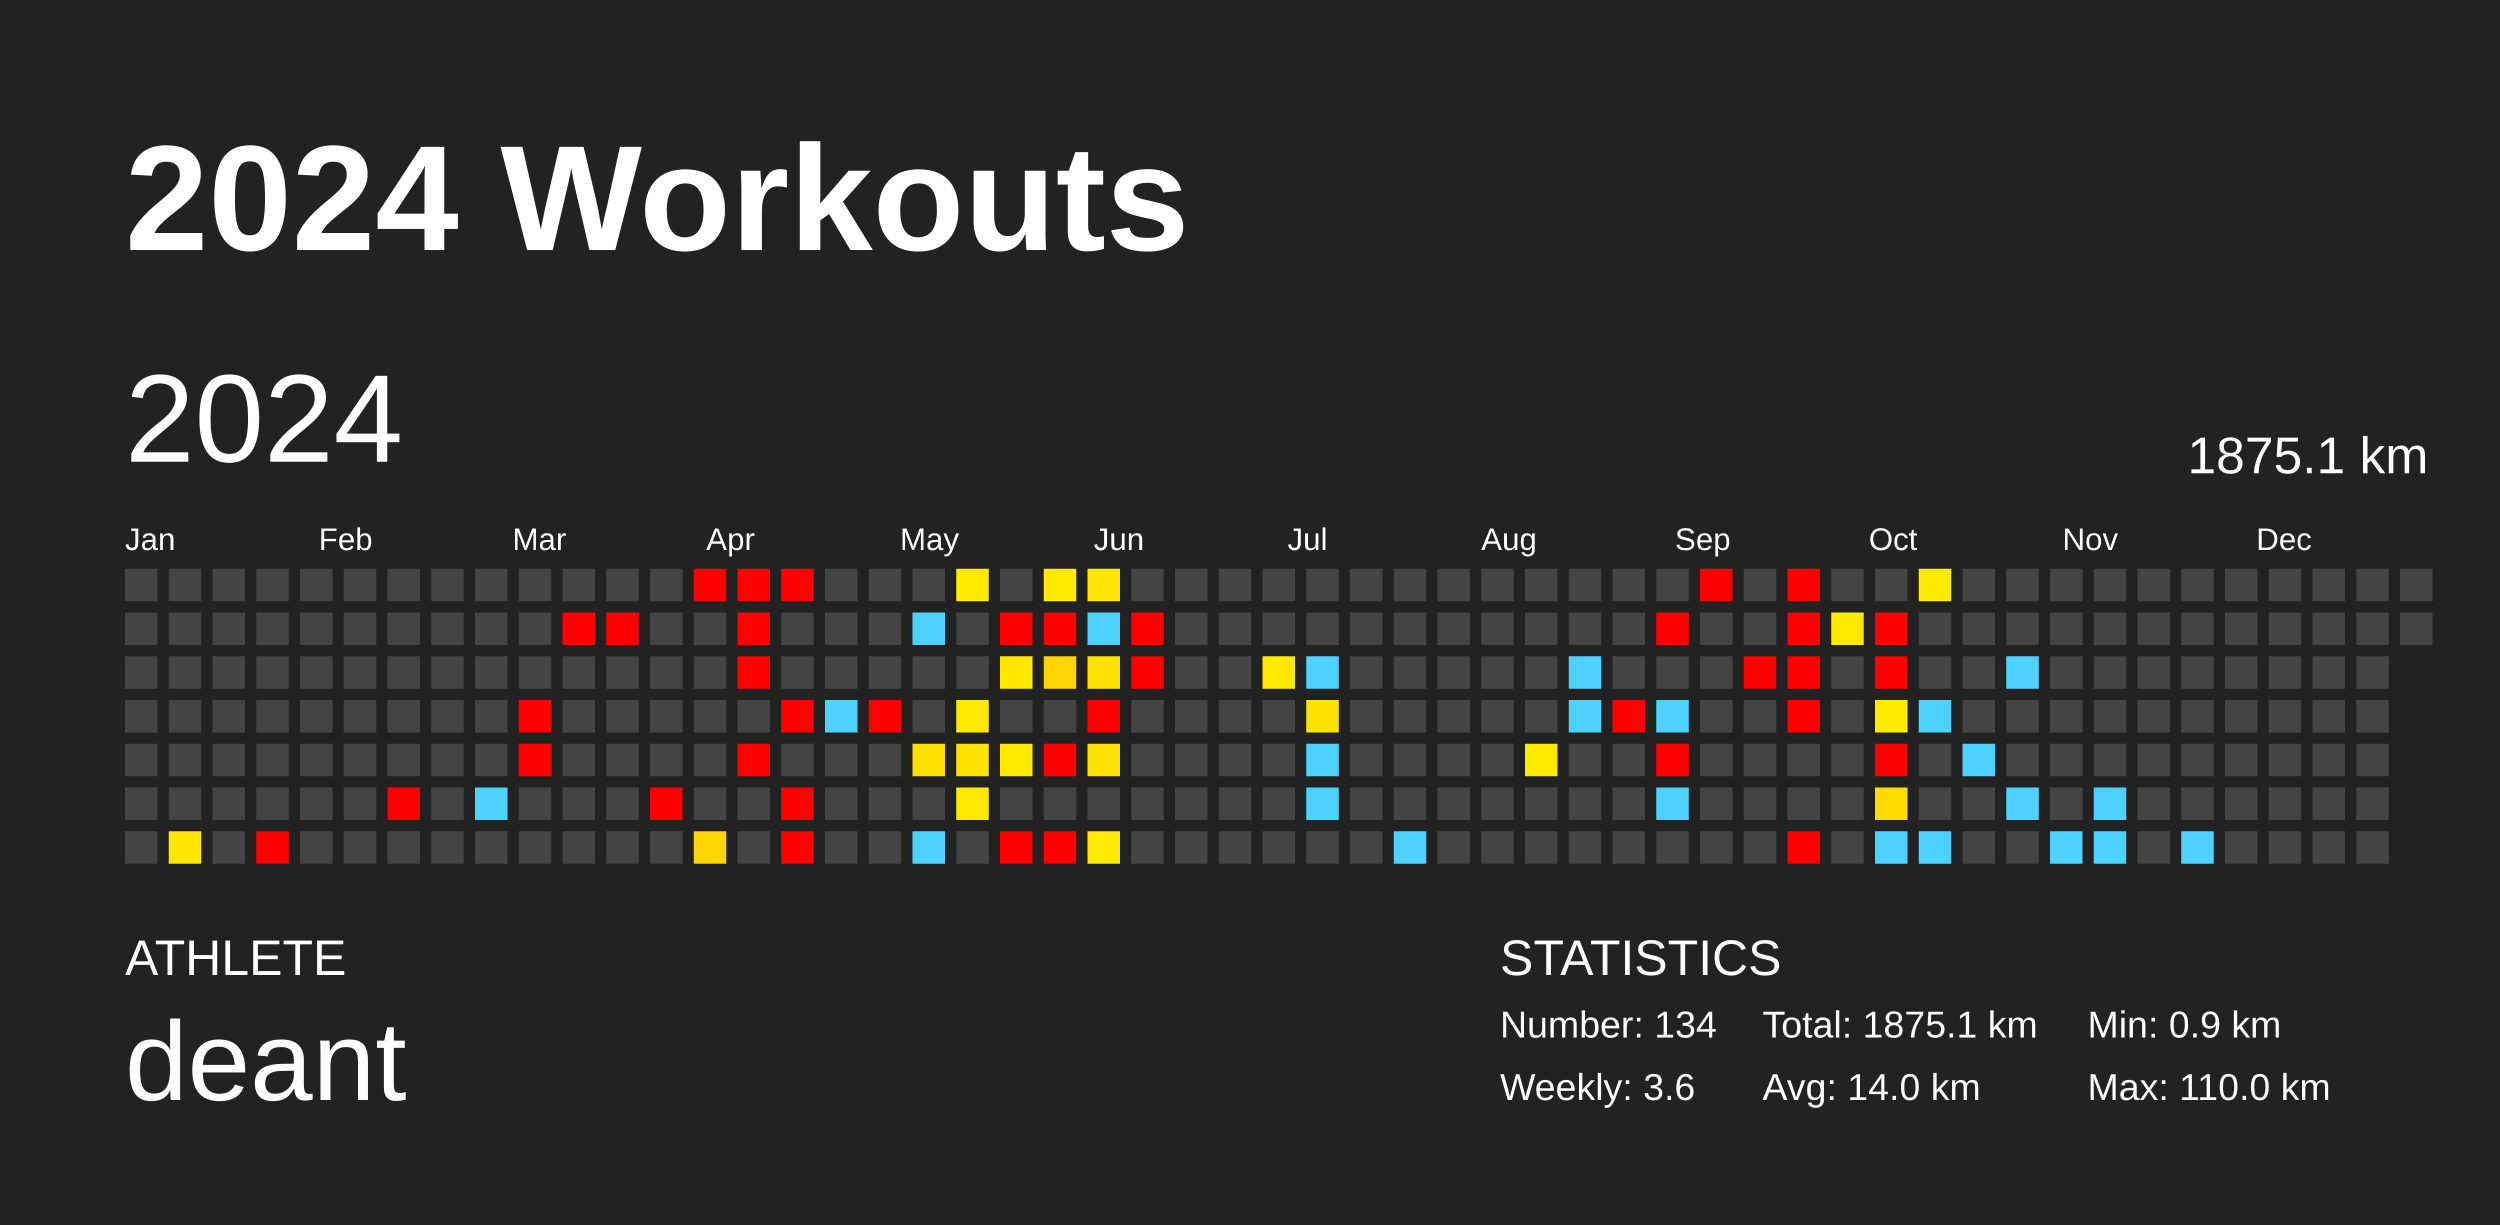
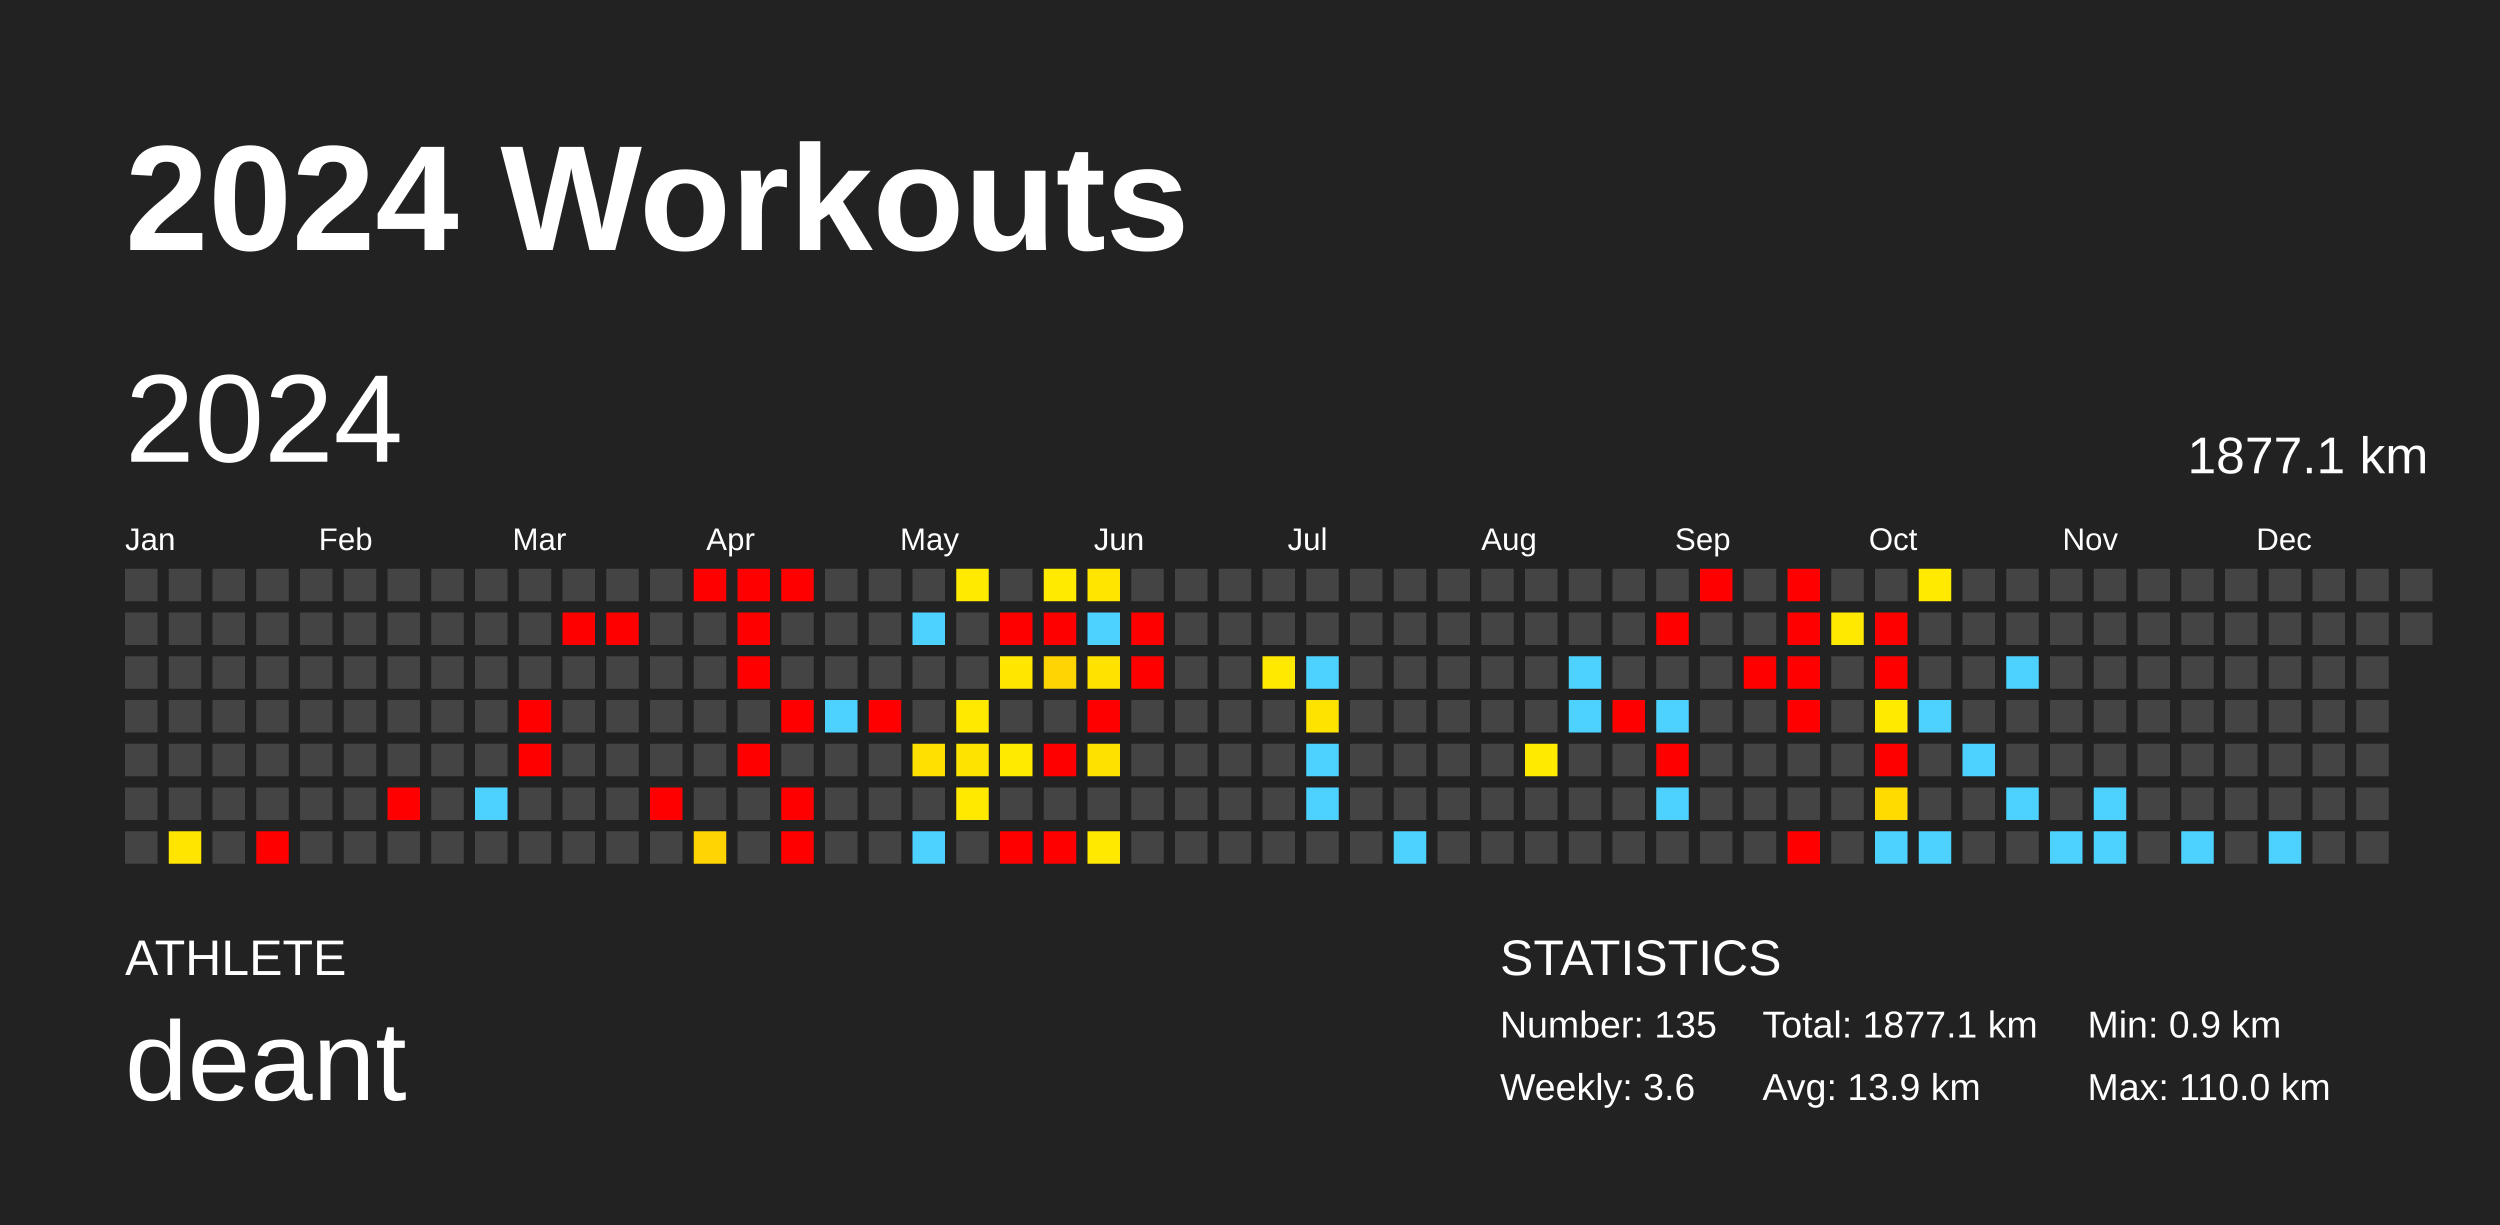
<svg xmlns="http://www.w3.org/2000/svg" baseProfile="full" height="98mm" version="1.1" viewBox="0,0,200,98" width="200mm">
  <defs />
  <rect fill="#222222" height="98" width="200" x="0" y="0" />
  <text fill="#FFFFFF" style="font-size:12px; font-family:Arial; font-weight:bold;" x="10" y="20">2024 Workouts</text>
  <text fill="#FFFFFF" style="font-size:4px; font-family:Arial" x="10" y="78">ATHLETE</text>
  <text fill="#FFFFFF" style="font-size:9px; font-family:Arial" x="10" y="88">deant</text>
  <text fill="#FFFFFF" style="font-size:4px; font-family:Arial" x="120" y="78">STATISTICS</text>
-   <text fill="#FFFFFF" style="font-size:3px; font-family:Arial" x="120" y="83">Number: 134</text>
+   <text fill="#FFFFFF" style="font-size:3px; font-family:Arial" x="120" y="83">Number: 135</text>
  <text fill="#FFFFFF" style="font-size:3px; font-family:Arial" x="120" y="88">Weekly: 3.6</text>
-   <text fill="#FFFFFF" style="font-size:3px; font-family:Arial" x="141" y="83">Total: 1875.1 km</text>
-   <text fill="#FFFFFF" style="font-size:3px; font-family:Arial" x="141" y="88">Avg: 14.0 km</text>
+   <text fill="#FFFFFF" style="font-size:3px; font-family:Arial" x="141" y="83">Total: 1877.1 km</text>
+   <text fill="#FFFFFF" style="font-size:3px; font-family:Arial" x="141" y="88">Avg: 13.9 km</text>
  <text fill="#FFFFFF" style="font-size:3px; font-family:Arial" x="167" y="83">Min: 0.9 km</text>
  <text fill="#FFFFFF" style="font-size:3px; font-family:Arial" x="167" y="88">Max: 110.0 km</text>
  <text dominant-baseline="hanging" fill="#FFFFFF" style="font-size:10.0px; font-family:Arial;" x="10" y="30">2024</text>
-   <text dominant-baseline="hanging" fill="#FFFFFF" style="font-size:4.125px; font-family:Arial;" x="175" y="35">1875.1 km</text>
+   <text dominant-baseline="hanging" fill="#FFFFFF" style="font-size:4.125px; font-family:Arial;" x="175" y="35">1877.1 km</text>
  <text fill="#FFFFFF" style="font-size:2.5px; font-family:Arial" x="10.0" y="44">Jan</text>
  <text fill="#FFFFFF" style="font-size:2.5px; font-family:Arial" x="25.5" y="44">Feb</text>
  <text fill="#FFFFFF" style="font-size:2.5px; font-family:Arial" x="41.0" y="44">Mar</text>
  <text fill="#FFFFFF" style="font-size:2.5px; font-family:Arial" x="56.5" y="44">Apr</text>
  <text fill="#FFFFFF" style="font-size:2.5px; font-family:Arial" x="72.0" y="44">May</text>
  <text fill="#FFFFFF" style="font-size:2.5px; font-family:Arial" x="87.5" y="44">Jun</text>
  <text fill="#FFFFFF" style="font-size:2.5px; font-family:Arial" x="103.0" y="44">Jul</text>
  <text fill="#FFFFFF" style="font-size:2.5px; font-family:Arial" x="118.5" y="44">Aug</text>
  <text fill="#FFFFFF" style="font-size:2.5px; font-family:Arial" x="134.0" y="44">Sep</text>
  <text fill="#FFFFFF" style="font-size:2.5px; font-family:Arial" x="149.5" y="44">Oct</text>
  <text fill="#FFFFFF" style="font-size:2.5px; font-family:Arial" x="165.0" y="44">Nov</text>
  <text fill="#FFFFFF" style="font-size:2.5px; font-family:Arial" x="180.5" y="44">Dec</text>
  <rect fill="#444444" height="2.6" width="2.6" x="10.0" y="45.5" />
  <rect fill="#444444" height="2.6" width="2.6" x="10.0" y="49.0" />
  <rect fill="#444444" height="2.6" width="2.6" x="10.0" y="52.5" />
  <rect fill="#444444" height="2.6" width="2.6" x="10.0" y="56.0" />
  <rect fill="#444444" height="2.6" width="2.6" x="10.0" y="59.5" />
  <rect fill="#444444" height="2.6" width="2.6" x="10.0" y="63.0" />
  <rect fill="#444444" height="2.6" width="2.6" x="10.0" y="66.5" />
  <rect fill="#444444" height="2.6" width="2.6" x="13.5" y="45.5" />
  <rect fill="#444444" height="2.6" width="2.6" x="13.5" y="49.0" />
  <rect fill="#444444" height="2.6" width="2.6" x="13.5" y="52.5" />
  <rect fill="#444444" height="2.6" width="2.6" x="13.5" y="56.0" />
  <rect fill="#444444" height="2.6" width="2.6" x="13.5" y="59.5" />
  <rect fill="#444444" height="2.6" width="2.6" x="13.5" y="63.0" />
  <rect fill="#ffe500" height="2.6" width="2.6" x="13.5" y="66.5" />
  <rect fill="#444444" height="2.6" width="2.6" x="17.0" y="45.5" />
  <rect fill="#444444" height="2.6" width="2.6" x="17.0" y="49.0" />
  <rect fill="#444444" height="2.6" width="2.6" x="17.0" y="52.5" />
  <rect fill="#444444" height="2.6" width="2.6" x="17.0" y="56.0" />
  <rect fill="#444444" height="2.6" width="2.6" x="17.0" y="59.5" />
  <rect fill="#444444" height="2.6" width="2.6" x="17.0" y="63.0" />
  <rect fill="#444444" height="2.6" width="2.6" x="17.0" y="66.5" />
  <rect fill="#444444" height="2.6" width="2.6" x="20.5" y="45.5" />
  <rect fill="#444444" height="2.6" width="2.6" x="20.5" y="49.0" />
  <rect fill="#444444" height="2.6" width="2.6" x="20.5" y="52.5" />
  <rect fill="#444444" height="2.6" width="2.6" x="20.5" y="56.0" />
  <rect fill="#444444" height="2.6" width="2.6" x="20.5" y="59.5" />
  <rect fill="#444444" height="2.6" width="2.6" x="20.5" y="63.0" />
  <rect fill="red" height="2.6" width="2.6" x="20.5" y="66.5" />
  <rect fill="#444444" height="2.6" width="2.6" x="24.0" y="45.5" />
  <rect fill="#444444" height="2.6" width="2.6" x="24.0" y="49.0" />
  <rect fill="#444444" height="2.6" width="2.6" x="24.0" y="52.5" />
  <rect fill="#444444" height="2.6" width="2.6" x="24.0" y="56.0" />
  <rect fill="#444444" height="2.6" width="2.6" x="24.0" y="59.5" />
  <rect fill="#444444" height="2.6" width="2.6" x="24.0" y="63.0" />
  <rect fill="#444444" height="2.6" width="2.6" x="24.0" y="66.5" />
  <rect fill="#444444" height="2.6" width="2.6" x="27.5" y="45.5" />
  <rect fill="#444444" height="2.6" width="2.6" x="27.5" y="49.0" />
  <rect fill="#444444" height="2.6" width="2.6" x="27.5" y="52.5" />
  <rect fill="#444444" height="2.6" width="2.6" x="27.5" y="56.0" />
  <rect fill="#444444" height="2.6" width="2.6" x="27.5" y="59.5" />
  <rect fill="#444444" height="2.6" width="2.6" x="27.5" y="63.0" />
  <rect fill="#444444" height="2.6" width="2.6" x="27.5" y="66.5" />
  <rect fill="#444444" height="2.6" width="2.6" x="31.0" y="45.5" />
  <rect fill="#444444" height="2.6" width="2.6" x="31.0" y="49.0" />
  <rect fill="#444444" height="2.6" width="2.6" x="31.0" y="52.5" />
  <rect fill="#444444" height="2.6" width="2.6" x="31.0" y="56.0" />
  <rect fill="#444444" height="2.6" width="2.6" x="31.0" y="59.5" />
  <rect fill="red" height="2.6" width="2.6" x="31.0" y="63.0" />
  <rect fill="#444444" height="2.6" width="2.6" x="31.0" y="66.5" />
  <rect fill="#444444" height="2.6" width="2.6" x="34.5" y="45.5" />
  <rect fill="#444444" height="2.6" width="2.6" x="34.5" y="49.0" />
  <rect fill="#444444" height="2.6" width="2.6" x="34.5" y="52.5" />
  <rect fill="#444444" height="2.6" width="2.6" x="34.5" y="56.0" />
  <rect fill="#444444" height="2.6" width="2.6" x="34.5" y="59.5" />
  <rect fill="#444444" height="2.6" width="2.6" x="34.5" y="63.0" />
  <rect fill="#444444" height="2.6" width="2.6" x="34.5" y="66.5" />
  <rect fill="#444444" height="2.6" width="2.6" x="38.0" y="45.5" />
  <rect fill="#444444" height="2.6" width="2.6" x="38.0" y="49.0" />
  <rect fill="#444444" height="2.6" width="2.6" x="38.0" y="52.5" />
  <rect fill="#444444" height="2.6" width="2.6" x="38.0" y="56.0" />
  <rect fill="#444444" height="2.6" width="2.6" x="38.0" y="59.5" />
  <rect fill="#4dd2ff" height="2.6" width="2.6" x="38.0" y="63.0" />
  <rect fill="#444444" height="2.6" width="2.6" x="38.0" y="66.5" />
  <rect fill="#444444" height="2.6" width="2.6" x="41.5" y="45.5" />
  <rect fill="#444444" height="2.6" width="2.6" x="41.5" y="49.0" />
  <rect fill="#444444" height="2.6" width="2.6" x="41.5" y="52.5" />
  <rect fill="red" height="2.6" width="2.6" x="41.5" y="56.0" />
  <rect fill="red" height="2.6" width="2.6" x="41.5" y="59.5" />
  <rect fill="#444444" height="2.6" width="2.6" x="41.5" y="63.0" />
  <rect fill="#444444" height="2.6" width="2.6" x="41.5" y="66.5" />
  <rect fill="#444444" height="2.6" width="2.6" x="45.0" y="45.5" />
  <rect fill="red" height="2.6" width="2.6" x="45.0" y="49.0" />
  <rect fill="#444444" height="2.6" width="2.6" x="45.0" y="52.5" />
  <rect fill="#444444" height="2.6" width="2.6" x="45.0" y="56.0" />
  <rect fill="#444444" height="2.6" width="2.6" x="45.0" y="59.5" />
  <rect fill="#444444" height="2.6" width="2.6" x="45.0" y="63.0" />
  <rect fill="#444444" height="2.6" width="2.6" x="45.0" y="66.5" />
  <rect fill="#444444" height="2.6" width="2.6" x="48.5" y="45.5" />
  <rect fill="red" height="2.6" width="2.6" x="48.5" y="49.0" />
  <rect fill="#444444" height="2.6" width="2.6" x="48.5" y="52.5" />
  <rect fill="#444444" height="2.6" width="2.6" x="48.5" y="56.0" />
  <rect fill="#444444" height="2.6" width="2.6" x="48.5" y="59.5" />
  <rect fill="#444444" height="2.6" width="2.6" x="48.5" y="63.0" />
  <rect fill="#444444" height="2.6" width="2.6" x="48.5" y="66.5" />
  <rect fill="#444444" height="2.6" width="2.6" x="52.0" y="45.5" />
  <rect fill="#444444" height="2.6" width="2.6" x="52.0" y="49.0" />
  <rect fill="#444444" height="2.6" width="2.6" x="52.0" y="52.5" />
  <rect fill="#444444" height="2.6" width="2.6" x="52.0" y="56.0" />
  <rect fill="#444444" height="2.6" width="2.6" x="52.0" y="59.5" />
  <rect fill="red" height="2.6" width="2.6" x="52.0" y="63.0" />
  <rect fill="#444444" height="2.6" width="2.6" x="52.0" y="66.5" />
  <rect fill="red" height="2.6" width="2.6" x="55.5" y="45.5" />
  <rect fill="#444444" height="2.6" width="2.6" x="55.5" y="49.0" />
  <rect fill="#444444" height="2.6" width="2.6" x="55.5" y="52.5" />
  <rect fill="#444444" height="2.6" width="2.6" x="55.5" y="56.0" />
  <rect fill="#444444" height="2.6" width="2.6" x="55.5" y="59.5" />
  <rect fill="#444444" height="2.6" width="2.6" x="55.5" y="63.0" />
  <rect fill="#ffd400" height="2.6" width="2.6" x="55.5" y="66.5" />
  <rect fill="red" height="2.6" width="2.6" x="59.0" y="45.5" />
  <rect fill="red" height="2.6" width="2.6" x="59.0" y="49.0" />
  <rect fill="red" height="2.6" width="2.6" x="59.0" y="52.5" />
  <rect fill="#444444" height="2.6" width="2.6" x="59.0" y="56.0" />
  <rect fill="red" height="2.6" width="2.6" x="59.0" y="59.5" />
  <rect fill="#444444" height="2.6" width="2.6" x="59.0" y="63.0" />
  <rect fill="#444444" height="2.6" width="2.6" x="59.0" y="66.5" />
  <rect fill="red" height="2.6" width="2.6" x="62.5" y="45.5" />
  <rect fill="#444444" height="2.6" width="2.6" x="62.5" y="49.0" />
  <rect fill="#444444" height="2.6" width="2.6" x="62.5" y="52.5" />
  <rect fill="red" height="2.6" width="2.6" x="62.5" y="56.0" />
  <rect fill="#444444" height="2.6" width="2.6" x="62.5" y="59.5" />
  <rect fill="red" height="2.6" width="2.6" x="62.5" y="63.0" />
  <rect fill="red" height="2.6" width="2.6" x="62.5" y="66.5" />
  <rect fill="#444444" height="2.6" width="2.6" x="66.0" y="45.5" />
  <rect fill="#444444" height="2.6" width="2.6" x="66.0" y="49.0" />
  <rect fill="#444444" height="2.6" width="2.6" x="66.0" y="52.5" />
  <rect fill="#4dd2ff" height="2.6" width="2.6" x="66.0" y="56.0" />
  <rect fill="#444444" height="2.6" width="2.6" x="66.0" y="59.5" />
  <rect fill="#444444" height="2.6" width="2.6" x="66.0" y="63.0" />
  <rect fill="#444444" height="2.6" width="2.6" x="66.0" y="66.5" />
  <rect fill="#444444" height="2.6" width="2.6" x="69.5" y="45.5" />
  <rect fill="#444444" height="2.6" width="2.6" x="69.5" y="49.0" />
  <rect fill="#444444" height="2.6" width="2.6" x="69.5" y="52.5" />
  <rect fill="red" height="2.6" width="2.6" x="69.5" y="56.0" />
  <rect fill="#444444" height="2.6" width="2.6" x="69.5" y="59.5" />
  <rect fill="#444444" height="2.6" width="2.6" x="69.5" y="63.0" />
  <rect fill="#444444" height="2.6" width="2.6" x="69.5" y="66.5" />
  <rect fill="#444444" height="2.6" width="2.6" x="73.0" y="45.5" />
  <rect fill="#4dd2ff" height="2.6" width="2.6" x="73.0" y="49.0" />
  <rect fill="#444444" height="2.6" width="2.6" x="73.0" y="52.5" />
  <rect fill="#444444" height="2.6" width="2.6" x="73.0" y="56.0" />
  <rect fill="#ffe000" height="2.6" width="2.6" x="73.0" y="59.5" />
  <rect fill="#444444" height="2.6" width="2.6" x="73.0" y="63.0" />
  <rect fill="#4dd2ff" height="2.6" width="2.6" x="73.0" y="66.5" />
  <rect fill="#ffea00" height="2.6" width="2.6" x="76.5" y="45.5" />
  <rect fill="#444444" height="2.6" width="2.6" x="76.5" y="49.0" />
  <rect fill="#444444" height="2.6" width="2.6" x="76.5" y="52.5" />
  <rect fill="#ffe900" height="2.6" width="2.6" x="76.5" y="56.0" />
  <rect fill="#ffe300" height="2.6" width="2.6" x="76.5" y="59.5" />
  <rect fill="#ffe900" height="2.6" width="2.6" x="76.5" y="63.0" />
  <rect fill="#444444" height="2.6" width="2.6" x="76.5" y="66.5" />
  <rect fill="#444444" height="2.6" width="2.6" x="80.0" y="45.5" />
  <rect fill="red" height="2.6" width="2.6" x="80.0" y="49.0" />
  <rect fill="#ffe700" height="2.6" width="2.6" x="80.0" y="52.5" />
  <rect fill="#444444" height="2.6" width="2.6" x="80.0" y="56.0" />
  <rect fill="#ffea00" height="2.6" width="2.6" x="80.0" y="59.5" />
  <rect fill="#444444" height="2.6" width="2.6" x="80.0" y="63.0" />
  <rect fill="red" height="2.6" width="2.6" x="80.0" y="66.5" />
  <rect fill="#ffea00" height="2.6" width="2.6" x="83.5" y="45.5" />
  <rect fill="red" height="2.6" width="2.6" x="83.5" y="49.0" />
  <rect fill="#ffd400" height="2.6" width="2.6" x="83.5" y="52.5" />
  <rect fill="#444444" height="2.6" width="2.6" x="83.5" y="56.0" />
  <rect fill="red" height="2.6" width="2.6" x="83.5" y="59.5" />
  <rect fill="#444444" height="2.6" width="2.6" x="83.5" y="63.0" />
  <rect fill="red" height="2.6" width="2.6" x="83.5" y="66.5" />
  <rect fill="#ffe500" height="2.6" width="2.6" x="87.0" y="45.5" />
  <rect fill="#4dd2ff" height="2.6" width="2.6" x="87.0" y="49.0" />
  <rect fill="#ffe200" height="2.6" width="2.6" x="87.0" y="52.5" />
  <rect fill="red" height="2.6" width="2.6" x="87.0" y="56.0" />
  <rect fill="#ffe100" height="2.6" width="2.6" x="87.0" y="59.5" />
  <rect fill="#444444" height="2.6" width="2.6" x="87.0" y="63.0" />
  <rect fill="#ffe900" height="2.6" width="2.6" x="87.0" y="66.5" />
  <rect fill="#444444" height="2.6" width="2.6" x="90.5" y="45.5" />
  <rect fill="red" height="2.6" width="2.6" x="90.5" y="49.0" />
  <rect fill="red" height="2.6" width="2.6" x="90.5" y="52.5" />
  <rect fill="#444444" height="2.6" width="2.6" x="90.5" y="56.0" />
  <rect fill="#444444" height="2.6" width="2.6" x="90.5" y="59.5" />
  <rect fill="#444444" height="2.6" width="2.6" x="90.5" y="63.0" />
  <rect fill="#444444" height="2.6" width="2.6" x="90.5" y="66.5" />
  <rect fill="#444444" height="2.6" width="2.6" x="94.0" y="45.5" />
  <rect fill="#444444" height="2.6" width="2.6" x="94.0" y="49.0" />
  <rect fill="#444444" height="2.6" width="2.6" x="94.0" y="52.5" />
  <rect fill="#444444" height="2.6" width="2.6" x="94.0" y="56.0" />
  <rect fill="#444444" height="2.6" width="2.6" x="94.0" y="59.5" />
  <rect fill="#444444" height="2.6" width="2.6" x="94.0" y="63.0" />
  <rect fill="#444444" height="2.6" width="2.6" x="94.0" y="66.5" />
  <rect fill="#444444" height="2.6" width="2.6" x="97.5" y="45.5" />
  <rect fill="#444444" height="2.6" width="2.6" x="97.5" y="49.0" />
  <rect fill="#444444" height="2.6" width="2.6" x="97.5" y="52.5" />
  <rect fill="#444444" height="2.6" width="2.6" x="97.5" y="56.0" />
  <rect fill="#444444" height="2.6" width="2.6" x="97.5" y="59.5" />
  <rect fill="#444444" height="2.6" width="2.6" x="97.5" y="63.0" />
  <rect fill="#444444" height="2.6" width="2.6" x="97.5" y="66.5" />
  <rect fill="#444444" height="2.6" width="2.6" x="101.0" y="45.5" />
  <rect fill="#444444" height="2.6" width="2.6" x="101.0" y="49.0" />
  <rect fill="#ffe900" height="2.6" width="2.6" x="101.0" y="52.5" />
  <rect fill="#444444" height="2.6" width="2.6" x="101.0" y="56.0" />
  <rect fill="#444444" height="2.6" width="2.6" x="101.0" y="59.5" />
  <rect fill="#444444" height="2.6" width="2.6" x="101.0" y="63.0" />
  <rect fill="#444444" height="2.6" width="2.6" x="101.0" y="66.5" />
  <rect fill="#444444" height="2.6" width="2.6" x="104.5" y="45.5" />
  <rect fill="#444444" height="2.6" width="2.6" x="104.5" y="49.0" />
  <rect fill="#4dd2ff" height="2.6" width="2.6" x="104.5" y="52.5" />
  <rect fill="#ffe300" height="2.6" width="2.6" x="104.5" y="56.0" />
  <rect fill="#4dd2ff" height="2.6" width="2.6" x="104.5" y="59.5" />
  <rect fill="#4dd2ff" height="2.6" width="2.6" x="104.5" y="63.0" />
  <rect fill="#444444" height="2.6" width="2.6" x="104.5" y="66.5" />
  <rect fill="#444444" height="2.6" width="2.6" x="108.0" y="45.5" />
  <rect fill="#444444" height="2.6" width="2.6" x="108.0" y="49.0" />
  <rect fill="#444444" height="2.6" width="2.6" x="108.0" y="52.5" />
  <rect fill="#444444" height="2.6" width="2.6" x="108.0" y="56.0" />
  <rect fill="#444444" height="2.6" width="2.6" x="108.0" y="59.5" />
  <rect fill="#444444" height="2.6" width="2.6" x="108.0" y="63.0" />
  <rect fill="#444444" height="2.6" width="2.6" x="108.0" y="66.5" />
  <rect fill="#444444" height="2.6" width="2.6" x="111.5" y="45.5" />
  <rect fill="#444444" height="2.6" width="2.6" x="111.5" y="49.0" />
  <rect fill="#444444" height="2.6" width="2.6" x="111.5" y="52.5" />
  <rect fill="#444444" height="2.6" width="2.6" x="111.5" y="56.0" />
  <rect fill="#444444" height="2.6" width="2.6" x="111.5" y="59.5" />
  <rect fill="#444444" height="2.6" width="2.6" x="111.5" y="63.0" />
  <rect fill="#4dd2ff" height="2.6" width="2.6" x="111.5" y="66.5" />
  <rect fill="#444444" height="2.6" width="2.6" x="115.0" y="45.5" />
  <rect fill="#444444" height="2.6" width="2.6" x="115.0" y="49.0" />
  <rect fill="#444444" height="2.6" width="2.6" x="115.0" y="52.5" />
  <rect fill="#444444" height="2.6" width="2.6" x="115.0" y="56.0" />
  <rect fill="#444444" height="2.6" width="2.6" x="115.0" y="59.5" />
  <rect fill="#444444" height="2.6" width="2.6" x="115.0" y="63.0" />
  <rect fill="#444444" height="2.6" width="2.6" x="115.0" y="66.5" />
  <rect fill="#444444" height="2.6" width="2.6" x="118.5" y="45.5" />
  <rect fill="#444444" height="2.6" width="2.6" x="118.5" y="49.0" />
  <rect fill="#444444" height="2.6" width="2.6" x="118.5" y="52.5" />
  <rect fill="#444444" height="2.6" width="2.6" x="118.5" y="56.0" />
  <rect fill="#444444" height="2.6" width="2.6" x="118.5" y="59.5" />
  <rect fill="#444444" height="2.6" width="2.6" x="118.5" y="63.0" />
  <rect fill="#444444" height="2.6" width="2.6" x="118.5" y="66.5" />
  <rect fill="#444444" height="2.6" width="2.6" x="122.0" y="45.5" />
  <rect fill="#444444" height="2.6" width="2.6" x="122.0" y="49.0" />
  <rect fill="#444444" height="2.6" width="2.6" x="122.0" y="52.5" />
  <rect fill="#444444" height="2.6" width="2.6" x="122.0" y="56.0" />
  <rect fill="#ffea00" height="2.6" width="2.6" x="122.0" y="59.5" />
  <rect fill="#444444" height="2.6" width="2.6" x="122.0" y="63.0" />
  <rect fill="#444444" height="2.6" width="2.6" x="122.0" y="66.5" />
  <rect fill="#444444" height="2.6" width="2.6" x="125.5" y="45.5" />
  <rect fill="#444444" height="2.6" width="2.6" x="125.5" y="49.0" />
  <rect fill="#4dd2ff" height="2.6" width="2.6" x="125.5" y="52.5" />
  <rect fill="#4dd2ff" height="2.6" width="2.6" x="125.5" y="56.0" />
  <rect fill="#444444" height="2.6" width="2.6" x="125.5" y="59.5" />
  <rect fill="#444444" height="2.6" width="2.6" x="125.5" y="63.0" />
  <rect fill="#444444" height="2.6" width="2.6" x="125.5" y="66.5" />
  <rect fill="#444444" height="2.6" width="2.6" x="129.0" y="45.5" />
  <rect fill="#444444" height="2.6" width="2.6" x="129.0" y="49.0" />
  <rect fill="#444444" height="2.6" width="2.6" x="129.0" y="52.5" />
  <rect fill="red" height="2.6" width="2.6" x="129.0" y="56.0" />
  <rect fill="#444444" height="2.6" width="2.6" x="129.0" y="59.5" />
  <rect fill="#444444" height="2.6" width="2.6" x="129.0" y="63.0" />
  <rect fill="#444444" height="2.6" width="2.6" x="129.0" y="66.5" />
  <rect fill="#444444" height="2.6" width="2.6" x="132.5" y="45.5" />
  <rect fill="red" height="2.6" width="2.6" x="132.5" y="49.0" />
  <rect fill="#444444" height="2.6" width="2.6" x="132.5" y="52.5" />
  <rect fill="#4dd2ff" height="2.6" width="2.6" x="132.5" y="56.0" />
  <rect fill="red" height="2.6" width="2.6" x="132.5" y="59.5" />
  <rect fill="#4dd2ff" height="2.6" width="2.6" x="132.5" y="63.0" />
  <rect fill="#444444" height="2.6" width="2.6" x="132.5" y="66.5" />
  <rect fill="red" height="2.6" width="2.6" x="136.0" y="45.5" />
  <rect fill="#444444" height="2.6" width="2.6" x="136.0" y="49.0" />
  <rect fill="#444444" height="2.6" width="2.6" x="136.0" y="52.5" />
  <rect fill="#444444" height="2.6" width="2.6" x="136.0" y="56.0" />
  <rect fill="#444444" height="2.6" width="2.6" x="136.0" y="59.5" />
  <rect fill="#444444" height="2.6" width="2.6" x="136.0" y="63.0" />
  <rect fill="#444444" height="2.6" width="2.6" x="136.0" y="66.5" />
  <rect fill="#444444" height="2.6" width="2.6" x="139.5" y="45.5" />
  <rect fill="#444444" height="2.6" width="2.6" x="139.5" y="49.0" />
  <rect fill="red" height="2.6" width="2.6" x="139.5" y="52.5" />
  <rect fill="#444444" height="2.6" width="2.6" x="139.5" y="56.0" />
  <rect fill="#444444" height="2.6" width="2.6" x="139.5" y="59.5" />
  <rect fill="#444444" height="2.6" width="2.6" x="139.5" y="63.0" />
  <rect fill="#444444" height="2.6" width="2.6" x="139.5" y="66.5" />
  <rect fill="red" height="2.6" width="2.6" x="143.0" y="45.5" />
  <rect fill="red" height="2.6" width="2.6" x="143.0" y="49.0" />
  <rect fill="red" height="2.6" width="2.6" x="143.0" y="52.5" />
  <rect fill="red" height="2.6" width="2.6" x="143.0" y="56.0" />
  <rect fill="#444444" height="2.6" width="2.6" x="143.0" y="59.5" />
  <rect fill="#444444" height="2.6" width="2.6" x="143.0" y="63.0" />
  <rect fill="red" height="2.6" width="2.6" x="143.0" y="66.5" />
  <rect fill="#444444" height="2.6" width="2.6" x="146.5" y="45.5" />
  <rect fill="#ffe900" height="2.6" width="2.6" x="146.5" y="49.0" />
  <rect fill="#444444" height="2.6" width="2.6" x="146.5" y="52.5" />
  <rect fill="#444444" height="2.6" width="2.6" x="146.5" y="56.0" />
  <rect fill="#444444" height="2.6" width="2.6" x="146.5" y="59.5" />
  <rect fill="#444444" height="2.6" width="2.6" x="146.5" y="63.0" />
  <rect fill="#444444" height="2.6" width="2.6" x="146.5" y="66.5" />
  <rect fill="#444444" height="2.6" width="2.6" x="150.0" y="45.5" />
  <rect fill="red" height="2.6" width="2.6" x="150.0" y="49.0" />
  <rect fill="red" height="2.6" width="2.6" x="150.0" y="52.5" />
  <rect fill="#ffea00" height="2.6" width="2.6" x="150.0" y="56.0" />
  <rect fill="red" height="2.6" width="2.6" x="150.0" y="59.5" />
  <rect fill="#ffdb00" height="2.6" width="2.6" x="150.0" y="63.0" />
  <rect fill="#4dd2ff" height="2.6" width="2.6" x="150.0" y="66.5" />
  <rect fill="#ffea00" height="2.6" width="2.6" x="153.5" y="45.5" />
  <rect fill="#444444" height="2.6" width="2.6" x="153.5" y="49.0" />
  <rect fill="#444444" height="2.6" width="2.6" x="153.5" y="52.5" />
  <rect fill="#4dd2ff" height="2.6" width="2.6" x="153.5" y="56.0" />
  <rect fill="#444444" height="2.6" width="2.6" x="153.5" y="59.5" />
  <rect fill="#444444" height="2.6" width="2.6" x="153.5" y="63.0" />
  <rect fill="#4dd2ff" height="2.6" width="2.6" x="153.5" y="66.5" />
  <rect fill="#444444" height="2.6" width="2.6" x="157.0" y="45.5" />
  <rect fill="#444444" height="2.6" width="2.6" x="157.0" y="49.0" />
  <rect fill="#444444" height="2.6" width="2.6" x="157.0" y="52.5" />
  <rect fill="#444444" height="2.6" width="2.6" x="157.0" y="56.0" />
  <rect fill="#4dd2ff" height="2.6" width="2.6" x="157.0" y="59.5" />
  <rect fill="#444444" height="2.6" width="2.6" x="157.0" y="63.0" />
  <rect fill="#444444" height="2.6" width="2.6" x="157.0" y="66.5" />
  <rect fill="#444444" height="2.6" width="2.6" x="160.5" y="45.5" />
  <rect fill="#444444" height="2.6" width="2.6" x="160.5" y="49.0" />
  <rect fill="#4dd2ff" height="2.6" width="2.6" x="160.5" y="52.5" />
  <rect fill="#444444" height="2.6" width="2.6" x="160.5" y="56.0" />
  <rect fill="#444444" height="2.6" width="2.6" x="160.5" y="59.5" />
  <rect fill="#4dd2ff" height="2.6" width="2.6" x="160.5" y="63.0" />
  <rect fill="#444444" height="2.6" width="2.6" x="160.5" y="66.5" />
  <rect fill="#444444" height="2.6" width="2.6" x="164.0" y="45.5" />
  <rect fill="#444444" height="2.6" width="2.6" x="164.0" y="49.0" />
  <rect fill="#444444" height="2.6" width="2.6" x="164.0" y="52.5" />
  <rect fill="#444444" height="2.6" width="2.6" x="164.0" y="56.0" />
  <rect fill="#444444" height="2.6" width="2.6" x="164.0" y="59.5" />
  <rect fill="#444444" height="2.6" width="2.6" x="164.0" y="63.0" />
  <rect fill="#4dd2ff" height="2.6" width="2.6" x="164.0" y="66.5" />
  <rect fill="#444444" height="2.6" width="2.6" x="167.5" y="45.5" />
  <rect fill="#444444" height="2.6" width="2.6" x="167.5" y="49.0" />
  <rect fill="#444444" height="2.6" width="2.6" x="167.5" y="52.5" />
  <rect fill="#444444" height="2.6" width="2.6" x="167.5" y="56.0" />
  <rect fill="#444444" height="2.6" width="2.6" x="167.5" y="59.5" />
  <rect fill="#4dd2ff" height="2.6" width="2.6" x="167.5" y="63.0" />
  <rect fill="#4dd2ff" height="2.6" width="2.6" x="167.5" y="66.5" />
  <rect fill="#444444" height="2.6" width="2.6" x="171.0" y="45.5" />
  <rect fill="#444444" height="2.6" width="2.6" x="171.0" y="49.0" />
  <rect fill="#444444" height="2.6" width="2.6" x="171.0" y="52.5" />
  <rect fill="#444444" height="2.6" width="2.6" x="171.0" y="56.0" />
  <rect fill="#444444" height="2.6" width="2.6" x="171.0" y="59.5" />
  <rect fill="#444444" height="2.6" width="2.6" x="171.0" y="63.0" />
  <rect fill="#444444" height="2.6" width="2.6" x="171.0" y="66.5" />
  <rect fill="#444444" height="2.6" width="2.6" x="174.5" y="45.5" />
  <rect fill="#444444" height="2.6" width="2.6" x="174.5" y="49.0" />
  <rect fill="#444444" height="2.6" width="2.6" x="174.5" y="52.5" />
  <rect fill="#444444" height="2.6" width="2.6" x="174.5" y="56.0" />
  <rect fill="#444444" height="2.6" width="2.6" x="174.5" y="59.5" />
  <rect fill="#444444" height="2.6" width="2.6" x="174.5" y="63.0" />
  <rect fill="#4dd2ff" height="2.6" width="2.6" x="174.5" y="66.5" />
  <rect fill="#444444" height="2.6" width="2.6" x="178.0" y="45.5" />
  <rect fill="#444444" height="2.6" width="2.6" x="178.0" y="49.0" />
  <rect fill="#444444" height="2.6" width="2.6" x="178.0" y="52.5" />
  <rect fill="#444444" height="2.6" width="2.6" x="178.0" y="56.0" />
  <rect fill="#444444" height="2.6" width="2.6" x="178.0" y="59.5" />
  <rect fill="#444444" height="2.6" width="2.6" x="178.0" y="63.0" />
  <rect fill="#444444" height="2.6" width="2.6" x="178.0" y="66.5" />
  <rect fill="#444444" height="2.6" width="2.6" x="181.5" y="45.5" />
  <rect fill="#444444" height="2.6" width="2.6" x="181.5" y="49.0" />
  <rect fill="#444444" height="2.6" width="2.6" x="181.5" y="52.5" />
  <rect fill="#444444" height="2.6" width="2.6" x="181.5" y="56.0" />
  <rect fill="#444444" height="2.6" width="2.6" x="181.5" y="59.5" />
  <rect fill="#444444" height="2.6" width="2.6" x="181.5" y="63.0" />
-   <rect fill="#444444" height="2.6" width="2.6" x="181.5" y="66.5" />
+   <rect fill="#4dd2ff" height="2.6" width="2.6" x="181.5" y="66.5" />
  <rect fill="#444444" height="2.6" width="2.6" x="185.0" y="45.5" />
  <rect fill="#444444" height="2.6" width="2.6" x="185.0" y="49.0" />
  <rect fill="#444444" height="2.6" width="2.6" x="185.0" y="52.5" />
  <rect fill="#444444" height="2.6" width="2.6" x="185.0" y="56.0" />
  <rect fill="#444444" height="2.6" width="2.6" x="185.0" y="59.5" />
  <rect fill="#444444" height="2.6" width="2.6" x="185.0" y="63.0" />
  <rect fill="#444444" height="2.6" width="2.6" x="185.0" y="66.5" />
  <rect fill="#444444" height="2.6" width="2.6" x="188.5" y="45.5" />
  <rect fill="#444444" height="2.6" width="2.6" x="188.5" y="49.0" />
  <rect fill="#444444" height="2.6" width="2.6" x="188.5" y="52.5" />
  <rect fill="#444444" height="2.6" width="2.6" x="188.5" y="56.0" />
  <rect fill="#444444" height="2.6" width="2.6" x="188.5" y="59.5" />
  <rect fill="#444444" height="2.6" width="2.6" x="188.5" y="63.0" />
  <rect fill="#444444" height="2.6" width="2.6" x="188.5" y="66.5" />
  <rect fill="#444444" height="2.6" width="2.6" x="192.0" y="45.5" />
  <rect fill="#444444" height="2.6" width="2.6" x="192.0" y="49.0" />
</svg>
